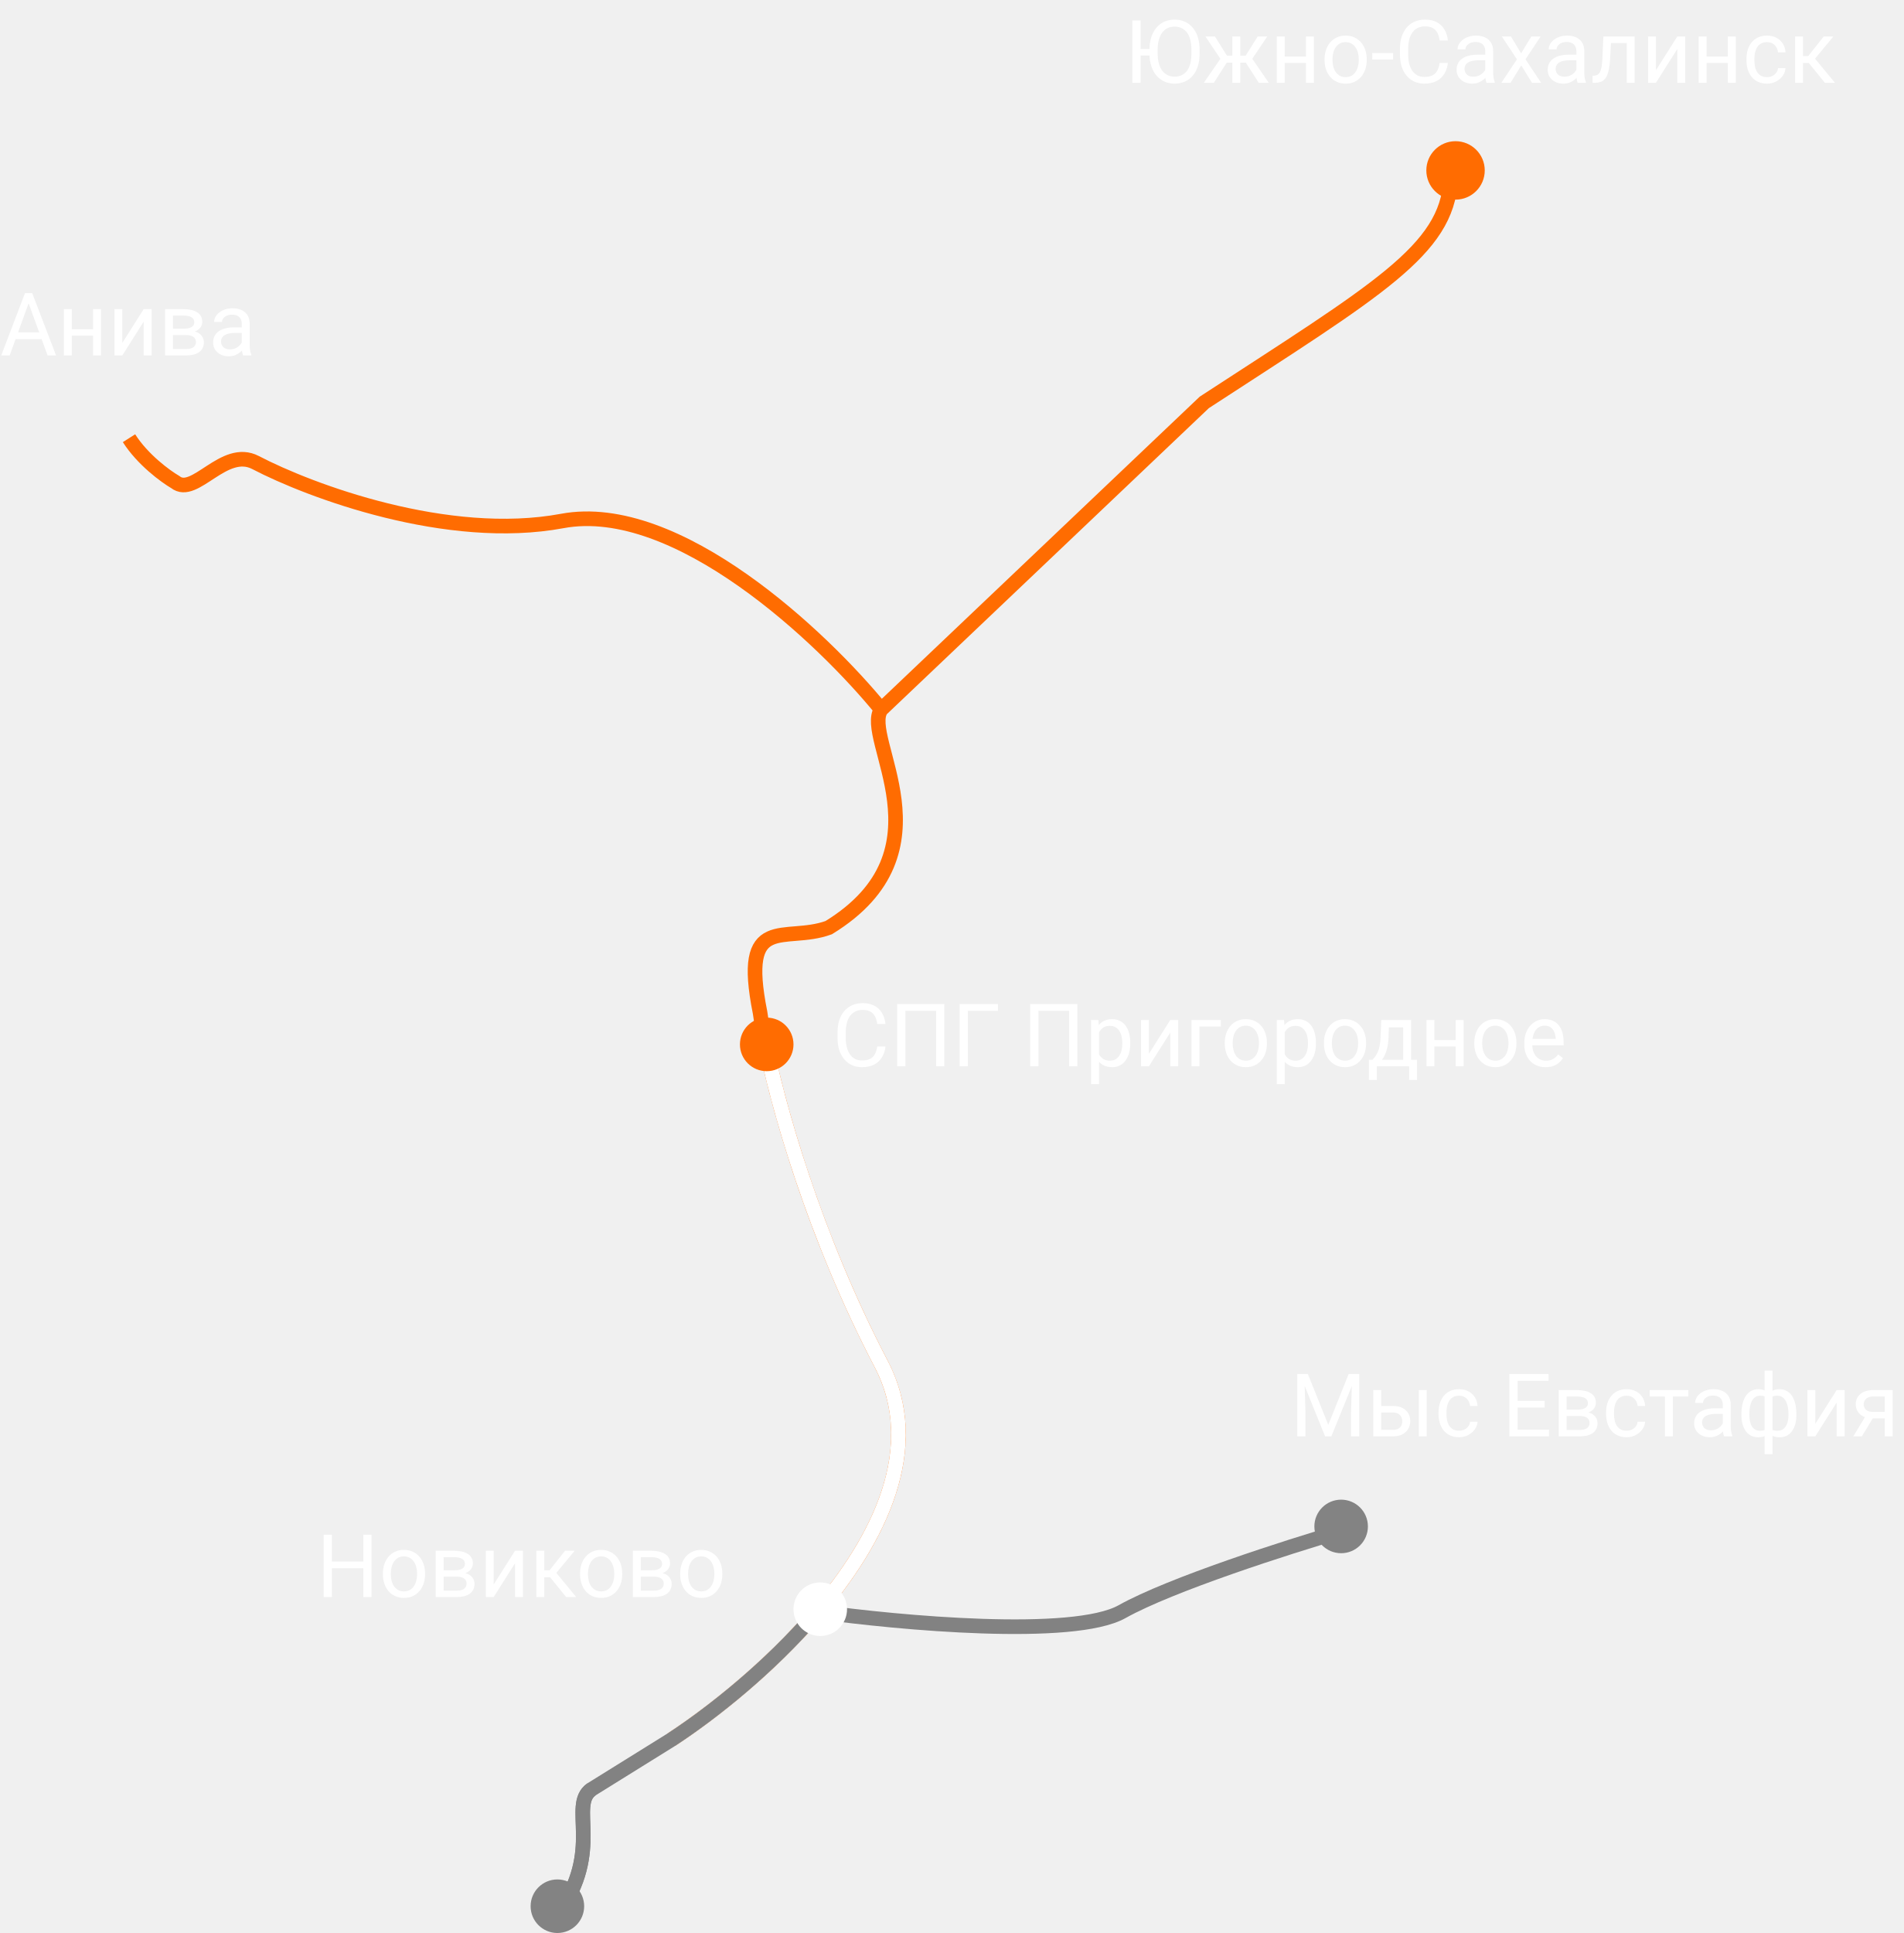
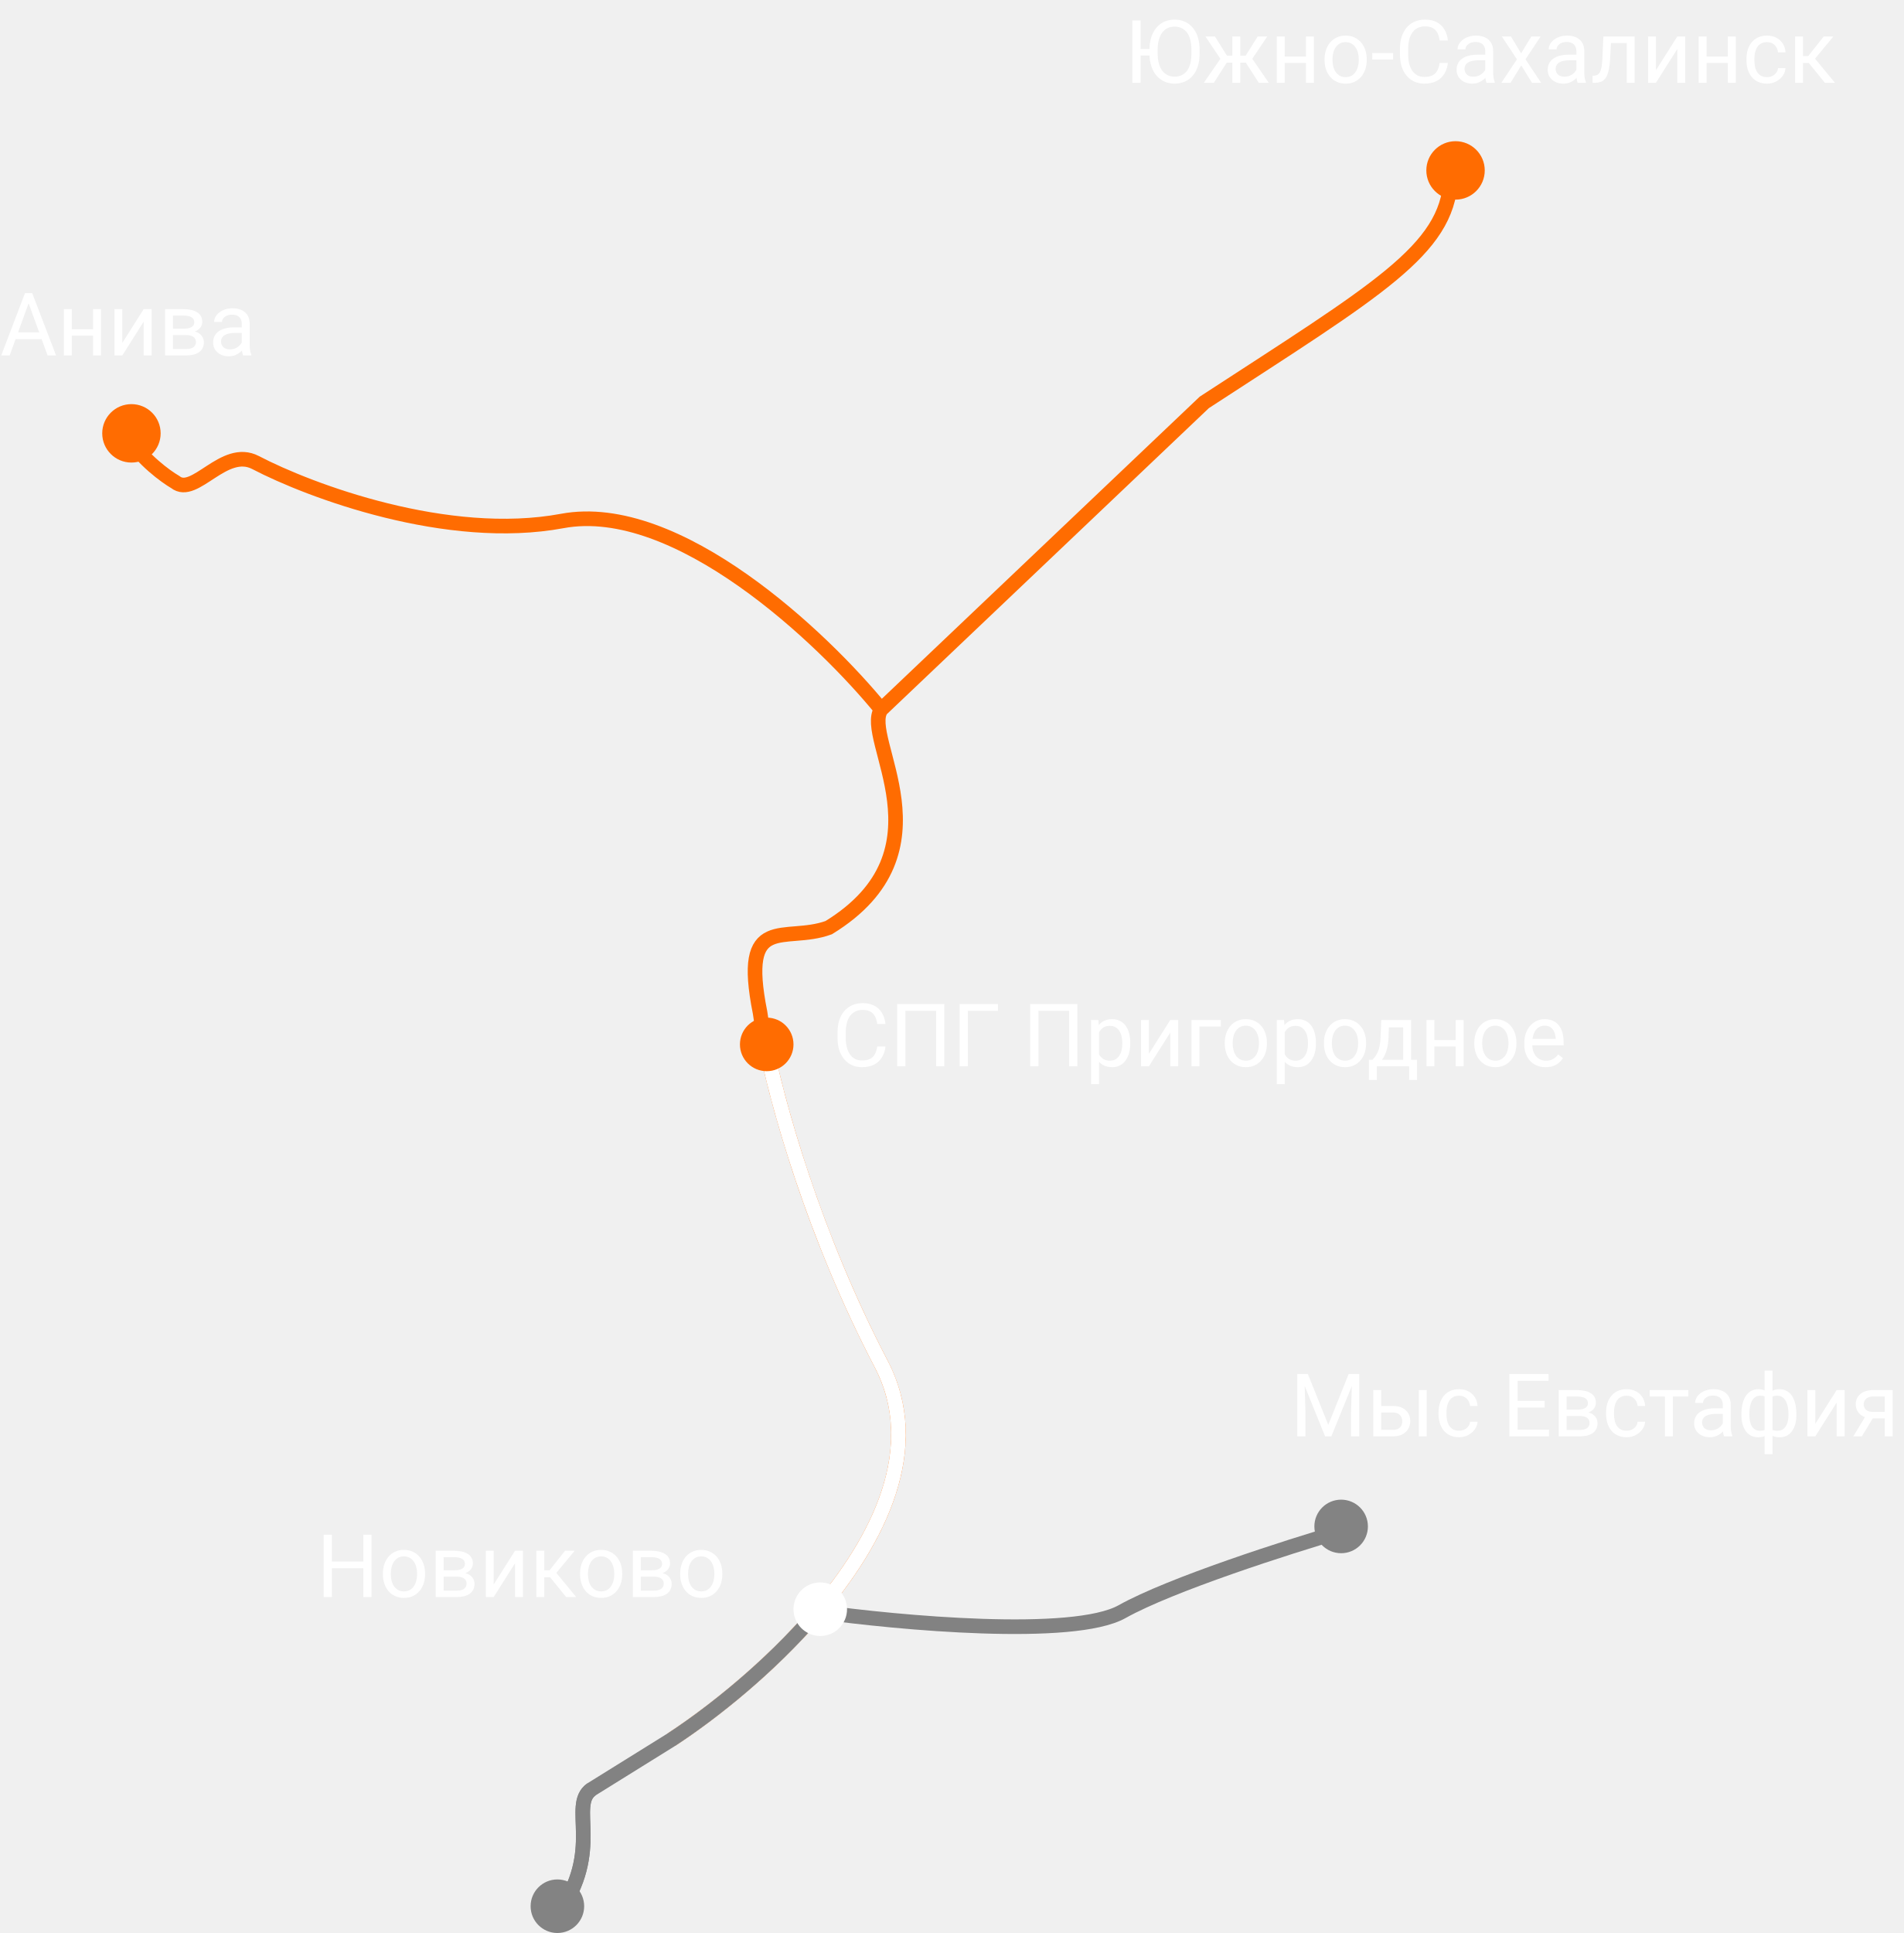
<svg xmlns="http://www.w3.org/2000/svg" width="391" height="397" fill="none">
  <path d="M74.844 320.705v1.38h-6.926v-1.38h6.926Zm-6.662-5.502V328h-1.697v-12.797h1.697Zm8.138 0V328h-1.687v-12.797h1.687Zm2.338 8.148v-.203c0-.685.1-1.321.299-1.907.2-.592.486-1.104.861-1.538.375-.439.83-.779 1.363-1.019a4.23 4.23 0 0 1 1.793-.37c.668 0 1.268.124 1.801.37.54.24.996.58 1.371 1.019.381.434.671.946.87 1.538.2.586.3 1.222.3 1.907v.203c0 .685-.1 1.321-.3 1.907a4.561 4.561 0 0 1-.87 1.538 3.983 3.983 0 0 1-1.362 1.019c-.527.241-1.125.361-1.793.361-.668 0-1.268-.12-1.802-.361a4.08 4.08 0 0 1-1.37-1.019 4.65 4.65 0 0 1-.862-1.538 5.89 5.89 0 0 1-.299-1.907Zm1.626-.203v.203c0 .474.056.922.167 1.344.112.416.279.785.501 1.108.229.322.513.577.853.764.34.182.735.273 1.186.273.445 0 .835-.091 1.17-.273a2.45 2.45 0 0 0 .843-.764 3.55 3.55 0 0 0 .5-1.108 4.97 4.97 0 0 0 .177-1.344v-.203c0-.468-.059-.911-.176-1.327a3.412 3.412 0 0 0-.51-1.116 2.417 2.417 0 0 0-.844-.773c-.334-.188-.726-.282-1.177-.282-.446 0-.838.094-1.178.282a2.525 2.525 0 0 0-.844.773c-.222.322-.39.694-.5 1.116a5.115 5.115 0 0 0-.168 1.327Zm13.535.668H90.7l-.017-1.3h2.549c.503 0 .922-.05 1.256-.15.34-.099.595-.249.765-.448.17-.199.255-.445.255-.738 0-.229-.05-.428-.15-.598a1.09 1.09 0 0 0-.43-.431 2.135 2.135 0 0 0-.72-.255 4.972 4.972 0 0 0-.994-.087H91.13V328h-1.626v-9.51h3.709a7.65 7.65 0 0 1 1.626.158c.486.106.9.267 1.24.484.345.211.609.48.79.808.182.329.273.715.273 1.161a1.952 1.952 0 0 1-.695 1.503 2.81 2.81 0 0 1-.844.492 4.343 4.343 0 0 1-1.15.237l-.634.483Zm0 4.184H90.11l.809-1.318h2.9c.451 0 .826-.056 1.125-.167.3-.118.522-.282.668-.493.153-.216.229-.474.229-.773 0-.299-.076-.554-.229-.765-.146-.216-.369-.38-.668-.492-.299-.117-.674-.176-1.125-.176h-2.47l.018-1.3h3.085l.589.492c.522.041.964.17 1.327.387.363.216.639.492.826.826.188.328.282.685.282 1.072 0 .445-.085.838-.255 1.178a2.24 2.24 0 0 1-.721.852 3.51 3.51 0 0 1-1.151.51 6.424 6.424 0 0 1-1.53.167Zm7.594-2.575 4.386-6.935h1.635V328h-1.635v-6.935L101.413 328h-1.617v-9.51h1.617v6.935Zm10.398-6.935V328h-1.626v-9.51h1.626Zm6.24 0-4.509 5.449h-2.276l-.246-1.423h1.863l3.19-4.026h1.978Zm-1.749 9.51-3.498-4.307 1.046-1.177 4.517 5.484h-2.065Zm2.856-4.649v-.203c0-.685.1-1.321.299-1.907a4.529 4.529 0 0 1 .861-1.538 3.84 3.84 0 0 1 1.363-1.019 4.23 4.23 0 0 1 1.793-.37c.668 0 1.268.124 1.801.37.539.24.996.58 1.371 1.019.381.434.671.946.871 1.538.199.586.298 1.222.298 1.907v.203c0 .685-.099 1.321-.298 1.907a4.58 4.58 0 0 1-.871 1.538 3.992 3.992 0 0 1-1.362 1.019c-.527.241-1.125.361-1.793.361-.668 0-1.268-.12-1.802-.361a4.085 4.085 0 0 1-1.371-1.019 4.646 4.646 0 0 1-.861-1.538 5.896 5.896 0 0 1-.299-1.907Zm1.626-.203v.203c0 .474.056.922.167 1.344.111.416.278.785.501 1.108.229.322.513.577.853.764.34.182.735.273 1.186.273.446 0 .835-.091 1.169-.273.34-.187.621-.442.844-.764.223-.323.39-.692.501-1.108a5.01 5.01 0 0 0 .176-1.344v-.203c0-.468-.059-.911-.176-1.327a3.396 3.396 0 0 0-.51-1.116 2.42 2.42 0 0 0-.844-.773c-.334-.188-.726-.282-1.177-.282-.446 0-.838.094-1.178.282a2.529 2.529 0 0 0-.844.773 3.51 3.51 0 0 0-.501 1.116 5.132 5.132 0 0 0-.167 1.327Zm13.535.668h-3.12l-.017-1.3h2.548c.504 0 .923-.05 1.257-.15.34-.099.595-.249.765-.448.17-.199.255-.445.255-.738 0-.229-.05-.428-.15-.598a1.086 1.086 0 0 0-.43-.431 2.142 2.142 0 0 0-.721-.255 4.967 4.967 0 0 0-.993-.087h-2.083V328h-1.626v-9.51h3.709a7.65 7.65 0 0 1 1.626.158c.486.106.899.267 1.239.484.346.211.61.48.791.808.182.329.273.715.273 1.161a1.955 1.955 0 0 1-.695 1.503 2.805 2.805 0 0 1-.843.492 4.344 4.344 0 0 1-1.152.237l-.633.483Zm0 4.184h-3.709l.809-1.318h2.9c.452 0 .827-.056 1.125-.167.299-.118.522-.282.668-.493.153-.216.229-.474.229-.773 0-.299-.076-.554-.229-.765-.146-.216-.369-.38-.668-.492-.298-.117-.673-.176-1.125-.176h-2.469l.017-1.3h3.085l.589.492c.521.041.964.17 1.327.387.363.216.639.492.826.826.188.328.282.685.282 1.072 0 .445-.085.838-.255 1.178a2.24 2.24 0 0 1-.721.852c-.316.223-.7.393-1.151.51a6.424 6.424 0 0 1-1.53.167Zm5.406-4.649v-.203c0-.685.099-1.321.298-1.907.2-.592.487-1.104.862-1.538a3.845 3.845 0 0 1 1.362-1.019 4.23 4.23 0 0 1 1.793-.37c.668 0 1.269.124 1.802.37.539.24.996.58 1.371 1.019.381.434.671.946.87 1.538.199.586.299 1.222.299 1.907v.203c0 .685-.1 1.321-.299 1.907a4.561 4.561 0 0 1-.87 1.538 3.992 3.992 0 0 1-1.362 1.019c-.528.241-1.125.361-1.793.361-.668 0-1.269-.12-1.802-.361a4.085 4.085 0 0 1-1.371-1.019 4.665 4.665 0 0 1-.862-1.538 5.896 5.896 0 0 1-.298-1.907Zm1.626-.203v.203c0 .474.055.922.167 1.344.111.416.278.785.501 1.108.228.322.512.577.852.764.34.182.735.273 1.187.273.445 0 .835-.091 1.169-.273a2.45 2.45 0 0 0 .843-.764c.223-.323.39-.692.501-1.108a5.01 5.01 0 0 0 .176-1.344v-.203c0-.468-.059-.911-.176-1.327a3.415 3.415 0 0 0-.509-1.116 2.42 2.42 0 0 0-.844-.773c-.334-.188-.727-.282-1.178-.282-.445 0-.838.094-1.178.282a2.516 2.516 0 0 0-.843.773 3.51 3.51 0 0 0-.501 1.116 5.09 5.09 0 0 0-.167 1.327ZM6.223 61.337 1.986 73H.255l4.878-12.797h1.116l-.026 1.134ZM9.773 73 5.528 61.337l-.026-1.134h1.116L11.514 73h-1.74Zm-.22-4.737v1.388H2.365v-1.388h7.19Zm9.88-.65v1.318h-5.028v-1.319h5.028Zm-4.685-4.123V73h-1.626v-9.51h1.626Zm6.003 0V73h-1.635v-9.51h1.635Zm4.377 6.935 4.386-6.935h1.634V73h-1.634v-6.935L25.128 73H23.51v-9.51h1.617v6.935Zm13.096-1.609h-3.12l-.018-1.3h2.549c.504 0 .923-.05 1.257-.15.34-.1.594-.249.764-.448.17-.2.255-.445.255-.738 0-.229-.05-.428-.15-.598a1.086 1.086 0 0 0-.43-.43 2.124 2.124 0 0 0-.72-.255 4.924 4.924 0 0 0-.994-.088h-2.083V73h-1.626v-9.51h3.71c.603 0 1.145.053 1.625.158.486.106.9.267 1.24.484.345.21.609.48.79.808.182.329.273.715.273 1.16a1.953 1.953 0 0 1-.694 1.504c-.229.199-.51.363-.844.492a4.343 4.343 0 0 1-1.152.237l-.632.483Zm0 4.184h-3.71l.81-1.318h2.9c.45 0 .826-.056 1.125-.167.299-.118.521-.282.668-.493a1.31 1.31 0 0 0 .228-.773c0-.299-.076-.554-.228-.765-.147-.216-.37-.38-.668-.492-.3-.117-.674-.176-1.125-.176h-2.47l.018-1.3h3.084l.59.492c.52.04.963.17 1.327.386.363.217.638.493.826.827.187.328.28.685.28 1.072a2.6 2.6 0 0 1-.254 1.178c-.164.34-.404.624-.72.852a3.52 3.52 0 0 1-1.152.51 6.4 6.4 0 0 1-1.53.167Zm11.443-1.626v-4.895c0-.376-.076-.7-.229-.976a1.496 1.496 0 0 0-.668-.65c-.298-.153-.668-.229-1.107-.229-.41 0-.77.07-1.081.211-.305.14-.545.325-.72.554-.17.228-.256.474-.256.738H43.98c0-.34.088-.677.264-1.01.176-.335.428-.636.756-.906a3.78 3.78 0 0 1 1.195-.65c.47-.164.99-.246 1.565-.246.691 0 1.3.117 1.828.351.533.234.95.589 1.248 1.064.305.468.457 1.057.457 1.766v4.43c0 .316.026.653.08 1.01.058.358.143.666.254.923V73h-1.696a3.035 3.035 0 0 1-.194-.747 6.02 6.02 0 0 1-.07-.879Zm.281-4.14.018 1.143h-1.644a6.07 6.07 0 0 0-1.239.114 2.84 2.84 0 0 0-.914.325 1.548 1.548 0 0 0-.563.554 1.468 1.468 0 0 0-.193.765c0 .299.068.571.202.817.135.246.337.442.607.589.275.14.612.211 1.01.211.498 0 .938-.105 1.319-.316.38-.211.682-.47.905-.774.229-.305.352-.6.37-.888l.694.783c-.042.246-.153.518-.335.817a3.939 3.939 0 0 1-1.802 1.538c-.41.176-.872.264-1.388.264-.644 0-1.21-.126-1.696-.378a2.902 2.902 0 0 1-1.125-1.01 2.676 2.676 0 0 1-.396-1.433c0-.51.1-.959.3-1.345.198-.393.485-.718.86-.976a4.092 4.092 0 0 1 1.354-.598 7.143 7.143 0 0 1 1.767-.202h1.89Zm217.073 214.969h1.644l4.192 10.433 4.184-10.433h1.652L273.49 295h-1.283l-5.186-12.797Zm-.536 0h1.451l.237 7.805V295h-1.688v-12.797Zm11.286 0h1.45V295h-1.688v-4.992l.238-7.805Zm5.519 6.557h2.856c.768 0 1.416.135 1.943.404.527.264.926.63 1.195 1.099.276.463.413.99.413 1.582 0 .439-.076.852-.228 1.239a2.787 2.787 0 0 1-.686 1.002 3.17 3.17 0 0 1-1.116.677c-.439.158-.946.237-1.521.237h-4.042v-9.51h1.625v8.174h2.417c.469 0 .844-.085 1.125-.255.282-.17.484-.389.607-.659s.184-.551.184-.844c0-.287-.061-.568-.184-.844a1.578 1.578 0 0 0-.607-.685c-.281-.188-.656-.281-1.125-.281h-2.856v-1.336Zm9.791-3.27V295h-1.626v-9.51h1.626Zm6.653 8.35a2.44 2.44 0 0 0 1.073-.237c.328-.159.597-.375.808-.651.211-.281.331-.6.361-.958h1.546a2.89 2.89 0 0 1-.571 1.573c-.346.481-.8.871-1.362 1.169a3.957 3.957 0 0 1-1.855.44c-.714 0-1.338-.126-1.872-.378a3.721 3.721 0 0 1-1.318-1.037 4.642 4.642 0 0 1-.782-1.512 6.377 6.377 0 0 1-.255-1.819v-.369c0-.639.085-1.243.255-1.811a4.627 4.627 0 0 1 .782-1.521 3.721 3.721 0 0 1 1.318-1.037c.534-.252 1.158-.378 1.872-.378.745 0 1.395.153 1.952.457.556.299.993.709 1.309 1.231.322.516.498 1.102.527 1.758h-1.546a2.358 2.358 0 0 0-.334-1.064 2.096 2.096 0 0 0-.774-.756c-.322-.193-.7-.29-1.134-.29-.498 0-.917.1-1.256.299a2.206 2.206 0 0 0-.8.791 3.683 3.683 0 0 0-.422 1.099 6.045 6.045 0 0 0-.123 1.222v.369c0 .416.041.826.123 1.23.082.404.22.771.413 1.099.199.328.466.592.8.791.34.193.761.29 1.265.29Zm18.457-.22V295h-6.776v-1.38h6.776Zm-6.433-11.417V295h-1.696v-12.797h1.696Zm5.537 5.502v1.38h-5.88v-1.38h5.88Zm.809-5.502v1.389h-6.689v-1.389h6.689Zm6.407 8.613h-3.12l-.018-1.3h2.549c.504 0 .923-.05 1.257-.15.34-.099.594-.249.764-.448.17-.199.255-.445.255-.738 0-.229-.05-.428-.149-.598a1.089 1.089 0 0 0-.431-.431 2.127 2.127 0 0 0-.721-.255 4.967 4.967 0 0 0-.993-.087h-2.083V295h-1.626v-9.51h3.709c.604 0 1.146.053 1.626.158.487.106.9.267 1.24.484.345.211.609.48.791.808.181.329.272.715.272 1.161a1.955 1.955 0 0 1-.694 1.503c-.229.199-.51.363-.844.492a4.345 4.345 0 0 1-1.151.237l-.633.483Zm0 4.184h-3.709l.808-1.318h2.901c.451 0 .826-.056 1.125-.167.299-.118.521-.282.668-.493a1.31 1.31 0 0 0 .228-.773c0-.299-.076-.554-.228-.765-.147-.216-.369-.38-.668-.492-.299-.117-.674-.176-1.125-.176h-2.47l.018-1.3h3.085l.588.492c.522.041.964.17 1.328.387.363.216.638.492.826.826.187.328.281.685.281 1.072 0 .445-.085.838-.255 1.178a2.23 2.23 0 0 1-.721.852c-.316.223-.7.393-1.151.51a6.415 6.415 0 0 1-1.529.167Zm9.641-1.16c.387 0 .744-.079 1.073-.237.328-.159.597-.375.808-.651.211-.281.331-.6.361-.958h1.546a2.89 2.89 0 0 1-.571 1.573c-.346.481-.8.871-1.362 1.169a3.957 3.957 0 0 1-1.855.44c-.714 0-1.339-.126-1.872-.378a3.713 3.713 0 0 1-1.318-1.037 4.623 4.623 0 0 1-.782-1.512 6.377 6.377 0 0 1-.255-1.819v-.369c0-.639.085-1.243.255-1.811a4.608 4.608 0 0 1 .782-1.521 3.713 3.713 0 0 1 1.318-1.037c.533-.252 1.158-.378 1.872-.378.744 0 1.395.153 1.952.457.556.299.993.709 1.309 1.231.322.516.498 1.102.527 1.758h-1.546a2.358 2.358 0 0 0-.334-1.064 2.096 2.096 0 0 0-.774-.756c-.322-.193-.7-.29-1.134-.29-.498 0-.917.1-1.256.299a2.206 2.206 0 0 0-.8.791 3.683 3.683 0 0 0-.422 1.099 6.045 6.045 0 0 0-.123 1.222v.369c0 .416.041.826.123 1.23.082.404.22.771.413 1.099.199.328.466.592.8.791.34.193.761.29 1.265.29Zm9.493-8.35V295h-1.635v-9.51h1.635Zm3.19 0v1.319h-7.954v-1.319h7.954Zm7.066 7.884v-4.895c0-.375-.076-.701-.228-.976a1.496 1.496 0 0 0-.668-.65c-.299-.153-.668-.229-1.108-.229-.41 0-.77.07-1.081.211a1.879 1.879 0 0 0-.72.554 1.21 1.21 0 0 0-.255.738h-1.626c0-.34.088-.677.264-1.011.175-.334.427-.636.755-.905a3.784 3.784 0 0 1 1.196-.65c.468-.165.99-.247 1.564-.247.692 0 1.301.118 1.828.352.533.234.949.589 1.248 1.063.305.469.457 1.058.457 1.767v4.43c0 .316.027.653.079 1.011.059.357.144.665.255.922V295h-1.696a3.058 3.058 0 0 1-.193-.747 6.006 6.006 0 0 1-.071-.879Zm.282-4.14.017 1.143h-1.643c-.463 0-.876.038-1.24.114a2.864 2.864 0 0 0-.914.325 1.548 1.548 0 0 0-.562.554 1.47 1.47 0 0 0-.194.765c0 .299.068.571.203.817.134.246.337.443.606.589.275.141.612.211 1.011.211.498 0 .937-.106 1.318-.316.381-.211.683-.469.905-.774.229-.305.352-.6.37-.888l.694.783c-.041.246-.152.518-.334.817a3.899 3.899 0 0 1-.73.861c-.298.27-.656.495-1.072.677a3.49 3.49 0 0 1-1.389.264c-.644 0-1.209-.126-1.696-.378a2.907 2.907 0 0 1-1.125-1.011 2.681 2.681 0 0 1-.395-1.433c0-.509.099-.958.299-1.344.199-.393.486-.718.861-.976a4.09 4.09 0 0 1 1.353-.597 7.137 7.137 0 0 1 1.767-.203h1.89Zm14.836 1.178v.185c0 .668-.074 1.283-.22 1.845a4.41 4.41 0 0 1-.659 1.451c-.287.41-.645.729-1.073.958-.427.222-.922.334-1.485.334-.463 0-.87-.062-1.222-.185a2.485 2.485 0 0 1-.896-.554 2.777 2.777 0 0 1-.58-.861 4.37 4.37 0 0 1-.29-1.143v-4.218c.052-.452.149-.856.29-1.213.146-.358.34-.662.58-.914.246-.252.542-.446.888-.58.345-.135.75-.203 1.212-.203.457 0 .868.082 1.231.247.369.158.691.386.967.685.281.299.512.659.694 1.081.188.416.328.885.422 1.406a9.47 9.47 0 0 1 .141 1.679Zm-1.626.185v-.185c0-.41-.03-.8-.088-1.169a4.818 4.818 0 0 0-.255-1.028 2.912 2.912 0 0 0-.44-.826 1.889 1.889 0 0 0-.659-.545 1.883 1.883 0 0 0-.87-.194c-.352 0-.644.044-.879.132a1.337 1.337 0 0 0-.536.352c-.129.14-.223.29-.281.448v5.511c.07.129.173.252.307.369.135.111.317.205.545.281.229.07.516.106.862.106.41 0 .758-.082 1.046-.246.293-.17.53-.405.711-.704a3.12 3.12 0 0 0 .405-1.037 5.77 5.77 0 0 0 .132-1.265Zm-9.668 0v-.185c0-.598.046-1.157.14-1.679.094-.521.235-.99.422-1.406a3.96 3.96 0 0 1 .694-1.081c.282-.299.604-.527.967-.685a3.004 3.004 0 0 1 1.24-.247c.451 0 .843.068 1.177.203.34.134.627.328.862.58.234.252.421.556.562.914.141.357.24.761.299 1.213v4.051c-.053.446-.15.847-.29 1.204a2.956 2.956 0 0 1-.563.923 2.303 2.303 0 0 1-.87.58c-.34.135-.738.203-1.195.203-.563 0-1.058-.112-1.485-.334a3.124 3.124 0 0 1-1.081-.958 4.648 4.648 0 0 1-.66-1.451 7.327 7.327 0 0 1-.219-1.845Zm1.634-.185v.185c0 .451.038.873.115 1.265.082.393.208.739.378 1.037.175.299.404.534.685.704.281.164.627.246 1.037.246.352 0 .642-.044.87-.132.229-.088.41-.202.545-.343.135-.141.238-.287.308-.439v-5.353a1.302 1.302 0 0 0-.29-.448 1.337 1.337 0 0 0-.536-.352c-.229-.088-.522-.132-.879-.132-.41 0-.759.1-1.046.299a2.157 2.157 0 0 0-.694.818 4.53 4.53 0 0 0-.378 1.204 8.561 8.561 0 0 0-.115 1.441Zm3.129 8.244V281.5h1.635v17.156h-1.635Zm10.415-6.231 4.386-6.935h1.635V295h-1.635v-6.935L372.903 295h-1.617v-9.51h1.617v6.935Zm10.556-1.96h1.758L382.466 295h-1.758l2.751-4.535Zm1.362-4.975h3.973V295h-1.626v-8.191h-2.347c-.463 0-.841.079-1.133.237a1.479 1.479 0 0 0-.642.598 1.568 1.568 0 0 0-.018 1.511c.123.235.317.428.58.58.264.153.604.229 1.02.229h2.979v1.336h-2.979a4.397 4.397 0 0 1-1.45-.22 3.188 3.188 0 0 1-1.073-.606 2.647 2.647 0 0 1-.667-.923 2.918 2.918 0 0 1-.229-1.16c0-.416.079-.8.237-1.152.164-.351.399-.659.703-.923a3.255 3.255 0 0 1 1.134-.606c.451-.147.964-.22 1.538-.22ZM234.305 4.203V17h-1.697V4.203h1.697Zm2.935 5.862v1.336h-3.041v-1.336h3.041Zm9.185.132v.809c0 .96-.12 1.822-.361 2.584-.24.762-.585 1.409-1.037 1.942-.451.533-.993.94-1.626 1.222-.627.281-1.33.422-2.109.422a5.07 5.07 0 0 1-2.083-.422 4.684 4.684 0 0 1-1.635-1.222c-.457-.533-.811-1.18-1.063-1.942-.252-.762-.378-1.623-.378-2.584v-.809c0-.96.123-1.82.369-2.575.252-.762.606-1.41 1.063-1.942.457-.54.999-.95 1.626-1.23a5.075 5.075 0 0 1 2.083-.423c.78 0 1.483.141 2.11.422a4.453 4.453 0 0 1 1.626 1.23c.457.534.805 1.181 1.046 1.943.246.756.369 1.614.369 2.575Zm-1.679.809v-.826c0-.762-.079-1.436-.237-2.022-.153-.586-.378-1.078-.677-1.476a2.918 2.918 0 0 0-1.099-.906c-.427-.205-.914-.307-1.459-.307a3.27 3.27 0 0 0-1.432.307 3.035 3.035 0 0 0-1.09.906c-.299.398-.53.89-.694 1.476-.164.586-.246 1.26-.246 2.022v.826c0 .767.082 1.447.246 2.039.164.586.398 1.081.703 1.485.31.399.677.7 1.098.905.428.206.906.308 1.433.308.551 0 1.04-.102 1.468-.308a2.864 2.864 0 0 0 1.081-.905c.299-.404.524-.9.677-1.485.152-.592.228-1.272.228-2.04Zm6.478 1.854-3.604-5.37h1.96l2.461 3.938h1.898l-.237 1.432h-2.478Zm.887-.167L249.352 17h-2.057l3.788-5.484 1.028 1.177Zm2.663-5.203V17h-1.626V7.49h1.626Zm5.546 0-3.603 5.37h-2.479l-.255-1.432h1.908l2.461-3.938h1.968ZM258.58 17l-2.768-4.307 1.045-1.177 3.78 5.484h-2.057Zm10.011-5.388v1.319h-5.028v-1.319h5.028Zm-4.685-4.122V17h-1.626V7.49h1.626Zm6.003 0V17h-1.635V7.49h1.635Zm2.189 4.86v-.202a5.9 5.9 0 0 1 .298-1.907c.2-.592.487-1.104.862-1.538.375-.44.829-.78 1.362-1.02a4.245 4.245 0 0 1 1.793-.369c.668 0 1.269.123 1.802.37.539.24.996.58 1.371 1.02.381.433.671.945.87 1.537.199.586.299 1.222.299 1.907v.203a5.9 5.9 0 0 1-.299 1.907 4.557 4.557 0 0 1-.87 1.538 3.987 3.987 0 0 1-1.362 1.02c-.528.24-1.125.36-1.793.36-.668 0-1.269-.12-1.802-.36a4.08 4.08 0 0 1-1.371-1.02 4.66 4.66 0 0 1-.862-1.538 5.895 5.895 0 0 1-.298-1.907Zm1.626-.202v.203c0 .474.055.922.167 1.344.111.416.278.785.501 1.108.228.322.512.577.852.764.34.182.735.273 1.187.273.445 0 .835-.091 1.169-.273a2.45 2.45 0 0 0 .843-.764c.223-.323.39-.692.501-1.108a4.97 4.97 0 0 0 .176-1.344v-.203c0-.468-.058-.91-.176-1.327a3.42 3.42 0 0 0-.509-1.116 2.425 2.425 0 0 0-.844-.773c-.334-.188-.727-.282-1.178-.282a2.4 2.4 0 0 0-1.178.282 2.522 2.522 0 0 0-.843.773 3.51 3.51 0 0 0-.501 1.116 5.086 5.086 0 0 0-.167 1.327Zm12.454-1.256v1.335h-4.289v-1.335h4.289Zm9.562 2.039h1.688a5.385 5.385 0 0 1-.695 2.17 4.061 4.061 0 0 1-1.59 1.521c-.686.37-1.541.554-2.567.554-.75 0-1.432-.14-2.048-.422a4.558 4.558 0 0 1-1.573-1.195 5.597 5.597 0 0 1-1.019-1.872c-.235-.733-.352-1.547-.352-2.444V9.97c0-.897.117-1.708.352-2.435.24-.732.583-1.36 1.028-1.88a4.584 4.584 0 0 1 1.626-1.205c.633-.281 1.345-.422 2.136-.422.966 0 1.784.182 2.452.545a3.9 3.9 0 0 1 1.555 1.512c.375.639.607 1.38.695 2.224h-1.688c-.082-.598-.234-1.11-.457-1.538a2.372 2.372 0 0 0-.949-1.002c-.41-.235-.946-.352-1.608-.352-.569 0-1.07.108-1.503.325a3.025 3.025 0 0 0-1.081.923 4.288 4.288 0 0 0-.651 1.433 7.306 7.306 0 0 0-.22 1.854v1.292c0 .627.065 1.216.194 1.767.135.55.337 1.034.606 1.45.27.416.613.744 1.029.984.416.235.908.352 1.476.352.721 0 1.295-.114 1.723-.343.428-.228.75-.556.967-.984.222-.428.38-.94.474-1.538Zm9.361 2.443v-4.896c0-.374-.077-.7-.229-.975a1.492 1.492 0 0 0-.668-.65c-.299-.153-.668-.229-1.107-.229-.41 0-.771.07-1.081.211-.305.14-.545.325-.721.554a1.21 1.21 0 0 0-.255.738h-1.626c0-.34.088-.677.264-1.01.176-.335.427-.637.756-.906a3.776 3.776 0 0 1 1.195-.65 4.71 4.71 0 0 1 1.564-.247c.692 0 1.301.118 1.828.352.534.234.95.589 1.249 1.063.304.47.457 1.058.457 1.767v4.43c0 .316.026.653.079 1.01.058.358.143.666.255.923V17h-1.697a3.046 3.046 0 0 1-.193-.747 6.004 6.004 0 0 1-.07-.879Zm.281-4.14.017 1.143h-1.643a6.08 6.08 0 0 0-1.239.114 2.83 2.83 0 0 0-.914.325 1.542 1.542 0 0 0-.563.554 1.467 1.467 0 0 0-.193.765c0 .299.067.571.202.817s.337.443.606.589c.276.14.613.211 1.011.211.498 0 .938-.106 1.318-.317.381-.21.683-.468.906-.773.228-.305.351-.6.369-.888l.694.783c-.041.246-.152.518-.334.817a3.944 3.944 0 0 1-1.802 1.538c-.41.176-.873.264-1.388.264-.645 0-1.21-.126-1.697-.378a2.907 2.907 0 0 1-1.125-1.01 2.68 2.68 0 0 1-.395-1.434c0-.51.1-.957.299-1.344.199-.393.486-.718.861-.976a4.089 4.089 0 0 1 1.354-.598 7.139 7.139 0 0 1 1.766-.202h1.89Zm5.001-3.744 2.083 3.463 2.109-3.463h1.907l-3.111 4.694L316.579 17h-1.881l-2.197-3.568L310.304 17h-1.89l3.199-4.816-3.102-4.694h1.872Zm13.438 7.884v-4.896c0-.374-.076-.7-.228-.975a1.497 1.497 0 0 0-.668-.65c-.299-.153-.668-.229-1.108-.229-.41 0-.77.07-1.081.211a1.88 1.88 0 0 0-.72.554 1.21 1.21 0 0 0-.255.738h-1.626c0-.34.088-.677.263-1.01.176-.335.428-.637.756-.906a3.781 3.781 0 0 1 1.196-.65c.468-.165.99-.247 1.564-.247.691 0 1.301.118 1.828.352a2.74 2.74 0 0 1 1.248 1.063c.305.47.457 1.058.457 1.767v4.43c0 .316.027.653.079 1.01.059.358.144.666.255.923V17h-1.696a3.001 3.001 0 0 1-.193-.747 6.013 6.013 0 0 1-.071-.879Zm.282-4.14.017 1.143h-1.643c-.463 0-.876.038-1.24.114a2.84 2.84 0 0 0-.914.325 1.546 1.546 0 0 0-.562.554 1.468 1.468 0 0 0-.194.765c0 .299.068.571.203.817.134.246.336.443.606.589.275.14.612.211 1.011.211.498 0 .937-.106 1.318-.317a2.72 2.72 0 0 0 .905-.773c.229-.305.352-.6.369-.888l.695.783c-.041.246-.153.518-.334.817a3.912 3.912 0 0 1-.73.861c-.298.27-.656.495-1.072.677a3.49 3.49 0 0 1-1.389.264c-.644 0-1.21-.126-1.696-.378a2.907 2.907 0 0 1-1.125-1.01 2.672 2.672 0 0 1-.395-1.434c0-.51.099-.957.298-1.344.2-.393.487-.718.862-.976a4.093 4.093 0 0 1 1.353-.598 7.147 7.147 0 0 1 1.767-.202h1.89Zm10.256-3.744v1.345h-4.596V7.49h4.596Zm1.433 0V17h-1.626V7.49h1.626Zm-6.425 0h1.635l-.246 4.588a17.177 17.177 0 0 1-.202 1.881 6.439 6.439 0 0 1-.369 1.389 2.9 2.9 0 0 1-.581.949c-.228.24-.503.419-.826.536a3.412 3.412 0 0 1-1.116.167h-.51v-1.433l.352-.026c.252-.018.466-.076.642-.176.181-.1.333-.246.457-.44a2.64 2.64 0 0 0 .298-.764c.082-.31.144-.68.185-1.107.047-.428.082-.926.105-1.494l.176-4.07Zm10.802 6.935 4.386-6.935h1.634V17h-1.634v-6.935L340.169 17h-1.617V7.49h1.617v6.935Zm15.082-2.813v1.319h-5.027v-1.319h5.027Zm-4.685-4.122V17h-1.626V7.49h1.626Zm6.003 0V17h-1.634V7.49h1.634Zm6.425 8.35c.387 0 .744-.08 1.072-.238.329-.158.598-.375.809-.65.211-.281.331-.6.36-.958h1.547a2.902 2.902 0 0 1-.571 1.573c-.346.48-.8.87-1.362 1.17a3.956 3.956 0 0 1-1.855.439c-.715 0-1.339-.126-1.872-.378a3.708 3.708 0 0 1-1.318-1.037 4.633 4.633 0 0 1-.783-1.512 6.411 6.411 0 0 1-.254-1.82v-.369c0-.638.085-1.242.254-1.81a4.62 4.62 0 0 1 .783-1.52c.351-.44.791-.786 1.318-1.038.533-.252 1.157-.378 1.872-.378.744 0 1.395.153 1.951.457.557.3.993.71 1.31 1.231.322.516.498 1.101.527 1.758h-1.547a2.331 2.331 0 0 0-.334-1.064 2.078 2.078 0 0 0-.773-.756c-.322-.193-.7-.29-1.134-.29-.498 0-.917.1-1.257.3-.334.193-.6.456-.799.79a3.68 3.68 0 0 0-.422 1.099 6.044 6.044 0 0 0-.123 1.221v.37c0 .416.041.826.123 1.23.082.405.219.77.413 1.099.199.328.466.592.8.79.339.194.761.29 1.265.29Zm7.383-8.35V17h-1.626V7.49h1.626Zm6.24 0-4.509 5.45h-2.276l-.246-1.424h1.863l3.191-4.026h1.977ZM374.868 17l-3.498-4.307 1.046-1.177L376.934 17h-2.066ZM180.211 214.931h1.687a5.373 5.373 0 0 1-.694 2.171 4.06 4.06 0 0 1-1.591 1.52c-.685.369-1.541.554-2.566.554-.75 0-1.433-.141-2.048-.422a4.553 4.553 0 0 1-1.573-1.195 5.591 5.591 0 0 1-1.02-1.872c-.234-.733-.351-1.547-.351-2.444v-1.274c0-.897.117-1.708.351-2.435.24-.732.583-1.359 1.029-1.881a4.587 4.587 0 0 1 1.626-1.204c.632-.281 1.344-.422 2.135-.422.967 0 1.784.182 2.452.545a3.905 3.905 0 0 1 1.556 1.512c.375.639.607 1.38.694 2.224h-1.687c-.082-.598-.234-1.111-.457-1.538a2.374 2.374 0 0 0-.949-1.002c-.41-.235-.947-.352-1.609-.352-.568 0-1.069.108-1.503.325a3.04 3.04 0 0 0-1.081.923 4.282 4.282 0 0 0-.65 1.433 7.252 7.252 0 0 0-.22 1.854v1.292c0 .627.065 1.216.194 1.767.134.551.336 1.034.606 1.45.27.416.612.744 1.028.984.416.235.909.352 1.477.352.721 0 1.295-.114 1.723-.343a2.24 2.24 0 0 0 .966-.984c.223-.428.381-.941.475-1.538Zm13.772-8.728V219h-1.687v-11.408h-6.311V219h-1.696v-12.797h9.694Zm11.013 0v1.389h-6.17V219h-1.687v-12.797h7.857Zm16.321 0V219h-1.687v-11.408h-6.311V219h-1.696v-12.797h9.694Zm4.456 5.115v11.338h-1.634V209.49h1.494l.14 1.828Zm6.408 2.848v.185c0 .691-.082 1.333-.246 1.924a4.747 4.747 0 0 1-.721 1.53c-.311.433-.694.77-1.152 1.01-.457.241-.981.361-1.573.361-.603 0-1.136-.1-1.599-.299a3.149 3.149 0 0 1-1.178-.87 4.468 4.468 0 0 1-.774-1.371 7.946 7.946 0 0 1-.386-1.802v-.984a8.27 8.27 0 0 1 .395-1.89 4.733 4.733 0 0 1 .765-1.424 3.14 3.14 0 0 1 1.169-.905c.457-.211.984-.317 1.582-.317.598 0 1.128.118 1.591.352.463.229.852.557 1.169.984.316.428.553.941.712 1.538.164.592.246 1.251.246 1.978Zm-1.635.185v-.185c0-.475-.05-.92-.15-1.336a3.353 3.353 0 0 0-.465-1.107 2.21 2.21 0 0 0-.791-.756c-.323-.188-.706-.281-1.152-.281-.41 0-.767.07-1.072.21a2.329 2.329 0 0 0-.765.572 3.036 3.036 0 0 0-.518.808c-.129.299-.226.61-.29.932v2.276c.117.411.281.797.492 1.161.211.357.492.647.844.87.351.216.794.325 1.327.325.439 0 .817-.091 1.134-.273.322-.187.586-.442.791-.764a3.48 3.48 0 0 0 .465-1.108c.1-.422.15-.87.15-1.344Zm5.467 2.074 4.385-6.935h1.635V219h-1.635v-6.935L236.013 219h-1.617v-9.51h1.617v6.935Zm14.774-6.935v1.345h-4.394V219h-1.626v-9.51h6.02Zm.809 4.861v-.203c0-.685.099-1.321.299-1.907a4.529 4.529 0 0 1 .861-1.538 3.845 3.845 0 0 1 1.362-1.019 4.23 4.23 0 0 1 1.793-.37c.668 0 1.269.124 1.802.37.539.24.996.58 1.371 1.019.381.434.671.946.87 1.538.199.586.299 1.222.299 1.907v.203c0 .685-.1 1.321-.299 1.907a4.561 4.561 0 0 1-.87 1.538 3.992 3.992 0 0 1-1.362 1.019c-.528.241-1.125.361-1.793.361-.668 0-1.269-.12-1.802-.361a4.085 4.085 0 0 1-1.371-1.019 4.646 4.646 0 0 1-.861-1.538 5.87 5.87 0 0 1-.299-1.907Zm1.626-.203v.203c0 .474.055.922.167 1.344.111.416.278.785.501 1.108.228.322.512.577.852.764.34.182.736.273 1.187.273.445 0 .835-.091 1.169-.273a2.44 2.44 0 0 0 .843-.764c.223-.323.39-.692.501-1.108a4.97 4.97 0 0 0 .176-1.344v-.203c0-.468-.058-.911-.176-1.327a3.415 3.415 0 0 0-.509-1.116 2.42 2.42 0 0 0-.844-.773c-.334-.188-.727-.282-1.178-.282-.445 0-.838.094-1.178.282a2.516 2.516 0 0 0-.843.773 3.51 3.51 0 0 0-.501 1.116 5.09 5.09 0 0 0-.167 1.327Zm10.696-2.83v11.338h-1.635V209.49h1.494l.141 1.828Zm6.407 2.848v.185c0 .691-.082 1.333-.246 1.924a4.726 4.726 0 0 1-.721 1.53c-.31.433-.694.77-1.151 1.01-.457.241-.981.361-1.573.361-.604 0-1.137-.1-1.6-.299a3.157 3.157 0 0 1-1.178-.87 4.445 4.445 0 0 1-.773-1.371 7.999 7.999 0 0 1-.387-1.802v-.984a8.268 8.268 0 0 1 .396-1.89 4.71 4.71 0 0 1 .764-1.424c.323-.398.712-.7 1.169-.905.457-.211.985-.317 1.582-.317.598 0 1.128.118 1.591.352.463.229.853.557 1.169.984.317.428.554.941.712 1.538.164.592.246 1.251.246 1.978Zm-1.635.185v-.185c0-.475-.049-.92-.149-1.336a3.376 3.376 0 0 0-.466-1.107 2.21 2.21 0 0 0-.791-.756c-.322-.188-.706-.281-1.151-.281-.41 0-.768.07-1.072.21a2.329 2.329 0 0 0-.765.572 3.039 3.039 0 0 0-.519.808c-.129.299-.225.61-.29.932v2.276c.117.411.282.797.492 1.161.211.357.493.647.844.87.352.216.794.325 1.327.325.44 0 .818-.091 1.134-.273.322-.187.586-.442.791-.764.211-.323.366-.692.466-1.108.1-.422.149-.87.149-1.344Zm3.279 0v-.203c0-.685.099-1.321.299-1.907a4.529 4.529 0 0 1 .861-1.538 3.845 3.845 0 0 1 1.362-1.019 4.23 4.23 0 0 1 1.793-.37c.668 0 1.269.124 1.802.37.539.24.996.58 1.371 1.019.381.434.671.946.87 1.538.199.586.299 1.222.299 1.907v.203c0 .685-.1 1.321-.299 1.907a4.561 4.561 0 0 1-.87 1.538 3.992 3.992 0 0 1-1.362 1.019c-.528.241-1.125.361-1.793.361-.668 0-1.269-.12-1.802-.361a4.085 4.085 0 0 1-1.371-1.019 4.646 4.646 0 0 1-.861-1.538 5.87 5.87 0 0 1-.299-1.907Zm1.626-.203v.203c0 .474.055.922.167 1.344.111.416.278.785.501 1.108.228.322.512.577.852.764.34.182.736.273 1.187.273.445 0 .835-.091 1.169-.273a2.44 2.44 0 0 0 .843-.764c.223-.323.39-.692.501-1.108a4.97 4.97 0 0 0 .176-1.344v-.203c0-.468-.058-.911-.176-1.327a3.415 3.415 0 0 0-.509-1.116 2.42 2.42 0 0 0-.844-.773c-.334-.188-.727-.282-1.178-.282-.445 0-.838.094-1.178.282a2.516 2.516 0 0 0-.843.773 3.51 3.51 0 0 0-.501 1.116 5.09 5.09 0 0 0-.167 1.327Zm10.151-4.658h1.626l-.141 3.56c-.035.902-.137 1.681-.307 2.338-.17.656-.387 1.216-.651 1.678a5.031 5.031 0 0 1-.887 1.152c-.323.31-.657.571-1.002.782h-.809l.044-1.327.334-.009c.193-.228.381-.463.563-.703a4.93 4.93 0 0 0 .501-.87c.152-.34.278-.753.378-1.239.105-.493.172-1.093.202-1.802l.149-3.56Zm.404 0h5.722V219h-1.626v-8.007h-4.096v-1.503Zm-2.944 8.174h9.888v4.14h-1.626V219h-6.636v2.804h-1.635l.009-4.14Zm18.141-4.052v1.319h-5.028v-1.319h5.028Zm-4.685-4.122V219h-1.626v-9.51h1.626Zm6.003 0V219h-1.635v-9.51h1.635Zm2.189 4.861v-.203c0-.685.099-1.321.298-1.907.2-.592.487-1.104.862-1.538a3.845 3.845 0 0 1 1.362-1.019 4.23 4.23 0 0 1 1.793-.37c.668 0 1.269.124 1.802.37.539.24.996.58 1.371 1.019.381.434.671.946.87 1.538.199.586.299 1.222.299 1.907v.203c0 .685-.1 1.321-.299 1.907a4.561 4.561 0 0 1-.87 1.538 3.986 3.986 0 0 1-1.363 1.019c-.527.241-1.125.361-1.792.361-.668 0-1.269-.12-1.802-.361a4.085 4.085 0 0 1-1.371-1.019 4.665 4.665 0 0 1-.862-1.538 5.896 5.896 0 0 1-.298-1.907Zm1.625-.203v.203c0 .474.056.922.167 1.344.112.416.279.785.501 1.108.229.322.513.577.853.764.34.182.735.273 1.187.273.445 0 .834-.091 1.168-.273.34-.187.622-.442.844-.764.223-.323.39-.692.501-1.108a5.01 5.01 0 0 0 .176-1.344v-.203c0-.468-.059-.911-.176-1.327a3.396 3.396 0 0 0-.51-1.116 2.408 2.408 0 0 0-.843-.773c-.334-.188-.727-.282-1.178-.282-.445 0-.838.094-1.178.282a2.529 2.529 0 0 0-.844.773 3.554 3.554 0 0 0-.501 1.116 5.132 5.132 0 0 0-.167 1.327Zm13.017 5.028a4.692 4.692 0 0 1-1.802-.334 4.1 4.1 0 0 1-1.38-.958 4.275 4.275 0 0 1-.878-1.459 5.333 5.333 0 0 1-.308-1.846v-.369c0-.773.114-1.462.343-2.065.228-.61.539-1.125.931-1.547a3.983 3.983 0 0 1 1.336-.958 3.836 3.836 0 0 1 1.547-.326c.68 0 1.266.118 1.758.352.498.234.905.563 1.222.984.316.416.55.909.703 1.477a7.06 7.06 0 0 1 .228 1.846v.729h-7.101v-1.327h5.475v-.123a4.058 4.058 0 0 0-.263-1.231 2.22 2.22 0 0 0-.703-.984c-.323-.258-.762-.387-1.319-.387a2.2 2.2 0 0 0-1.019.238 2.164 2.164 0 0 0-.8.685 3.45 3.45 0 0 0-.519 1.116c-.123.44-.184.947-.184 1.521v.369c0 .451.061.876.184 1.275.129.392.314.738.554 1.037.246.298.542.533.888.703.351.17.75.255 1.195.255.574 0 1.061-.118 1.459-.352a3.622 3.622 0 0 0 1.046-.94l.984.782c-.205.31-.466.606-.782.888a3.735 3.735 0 0 1-1.169.685c-.457.176-.999.264-1.626.264Z" fill="#fff" />
  <path d="M298 37c-.829 14.384-14.933 22.406-50.608 45.641l-66.372 63.068m0 0c-4.148 5.808 14.934 29.044-10.785 44.811-9.126 3.319-18.252-3.32-14.104 17.426 1.659 12.448 9.624 42.986 24.889 72.196 15.266 29.21-22.4 63.621-43.141 77.175m43.141-211.608C169.014 130.972 139.1 102.6 115.5 107c-23.6 4.4-51.833-6.167-63-12C46 91.605 40 102.2 36 99c-2-1.167-6.7-4.6-9.5-9" stroke="#FF6C01" stroke-width="3" />
  <path d="M114.648 393c9.352-13 2.151-22.181 6.852-25.5l16.379-10.183c8.615-5.63 20.149-14.858 29.598-25.817 13.3-15.425 22.468-34.281 13.543-51.358-13.645-26.109-21.456-53.278-24.146-67.642m10.604 119c-9.449 10.959-20.984 20.187-29.599 25.817" stroke="#fff" stroke-width="3" />
  <path d="M114.648 393c9.352-13 2.151-22.181 6.852-25.5l16.379-10.183c8.615-5.63 20.149-14.858 29.598-25.817m.523-.5c16.667 2.333 52.5 5.6 62.5 0s34.167-13.333 45-16.5" stroke="#828282" stroke-width="3" />
  <path d="M121.5 367.5c-4.701 3.319 2.5 12.5-6.852 25.5" stroke="#838383" stroke-width="3" />
  <circle cx="299" cy="35" r="6" fill="#FF6C01" />
  <circle cx="114.5" cy="391.5" r="5.5" fill="#838383" />
  <circle cx="275.5" cy="313.5" r="5.5" fill="#838383" />
  <circle cx="157.5" cy="214.5" r="5.5" fill="#FF6C01" />
  <circle cx="168.5" cy="330.5" r="5.5" fill="#fff" />
+   <circle cx="27" cy="89" r="6" fill="#FF6C01" />
</svg>
